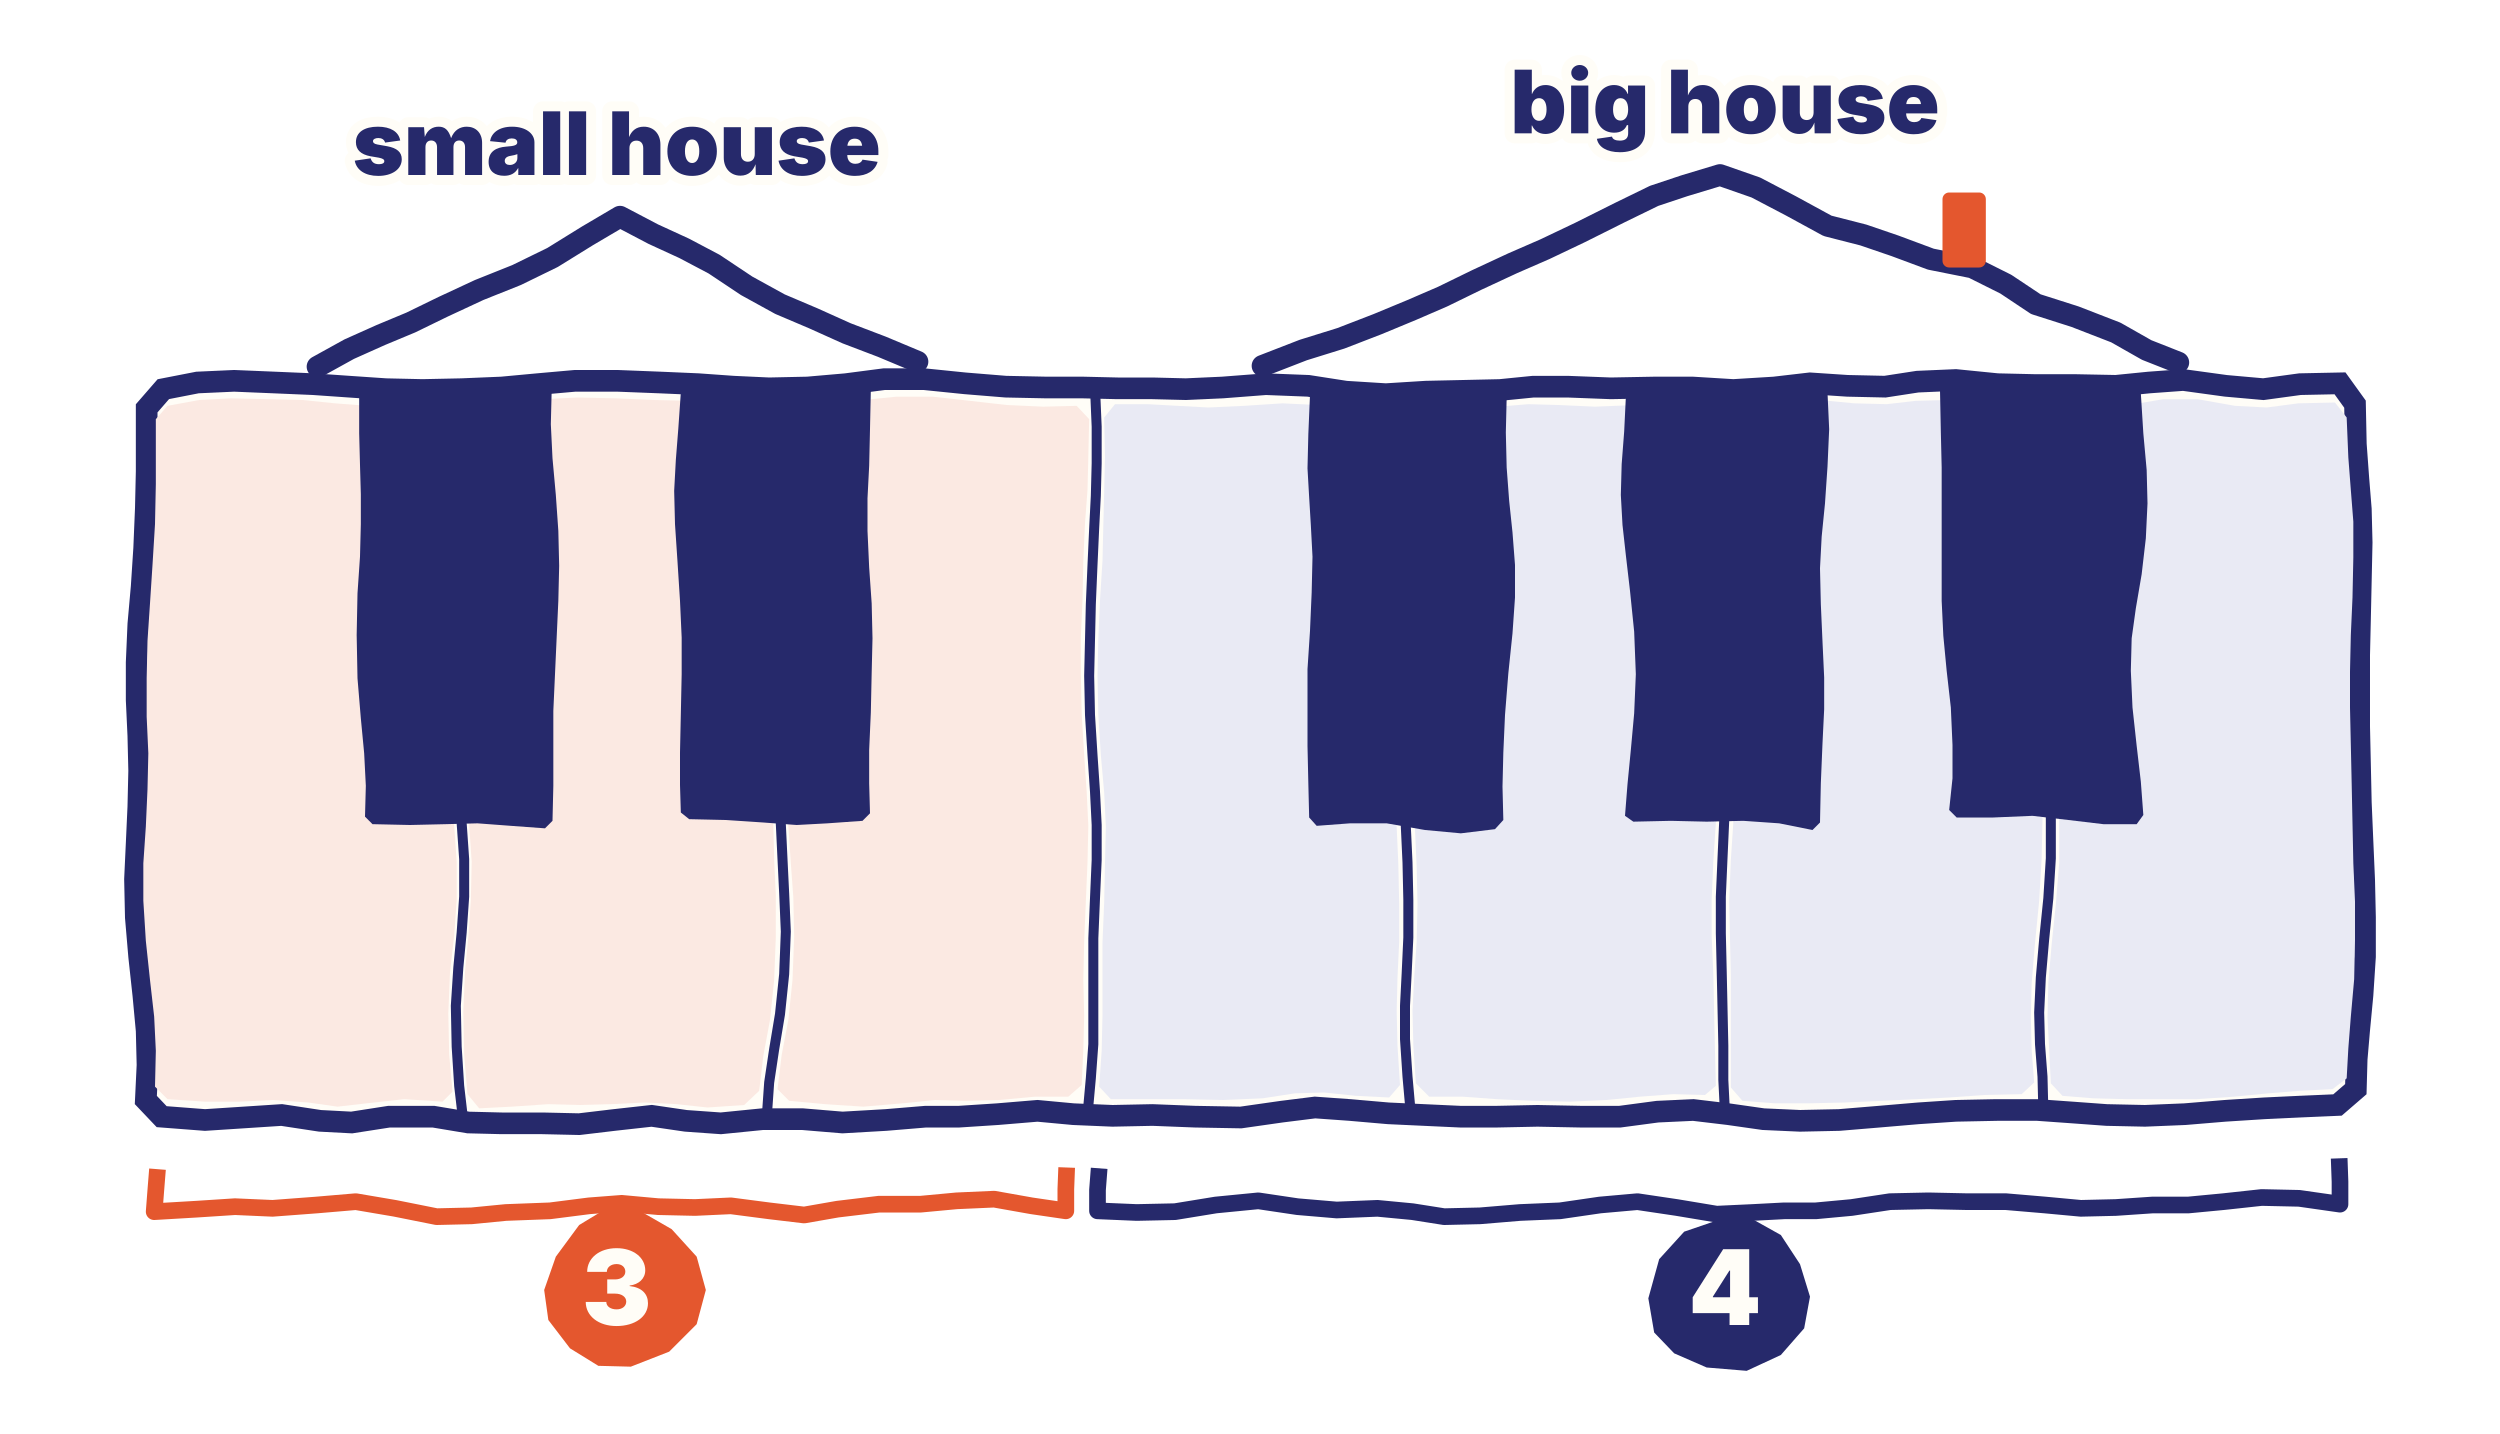
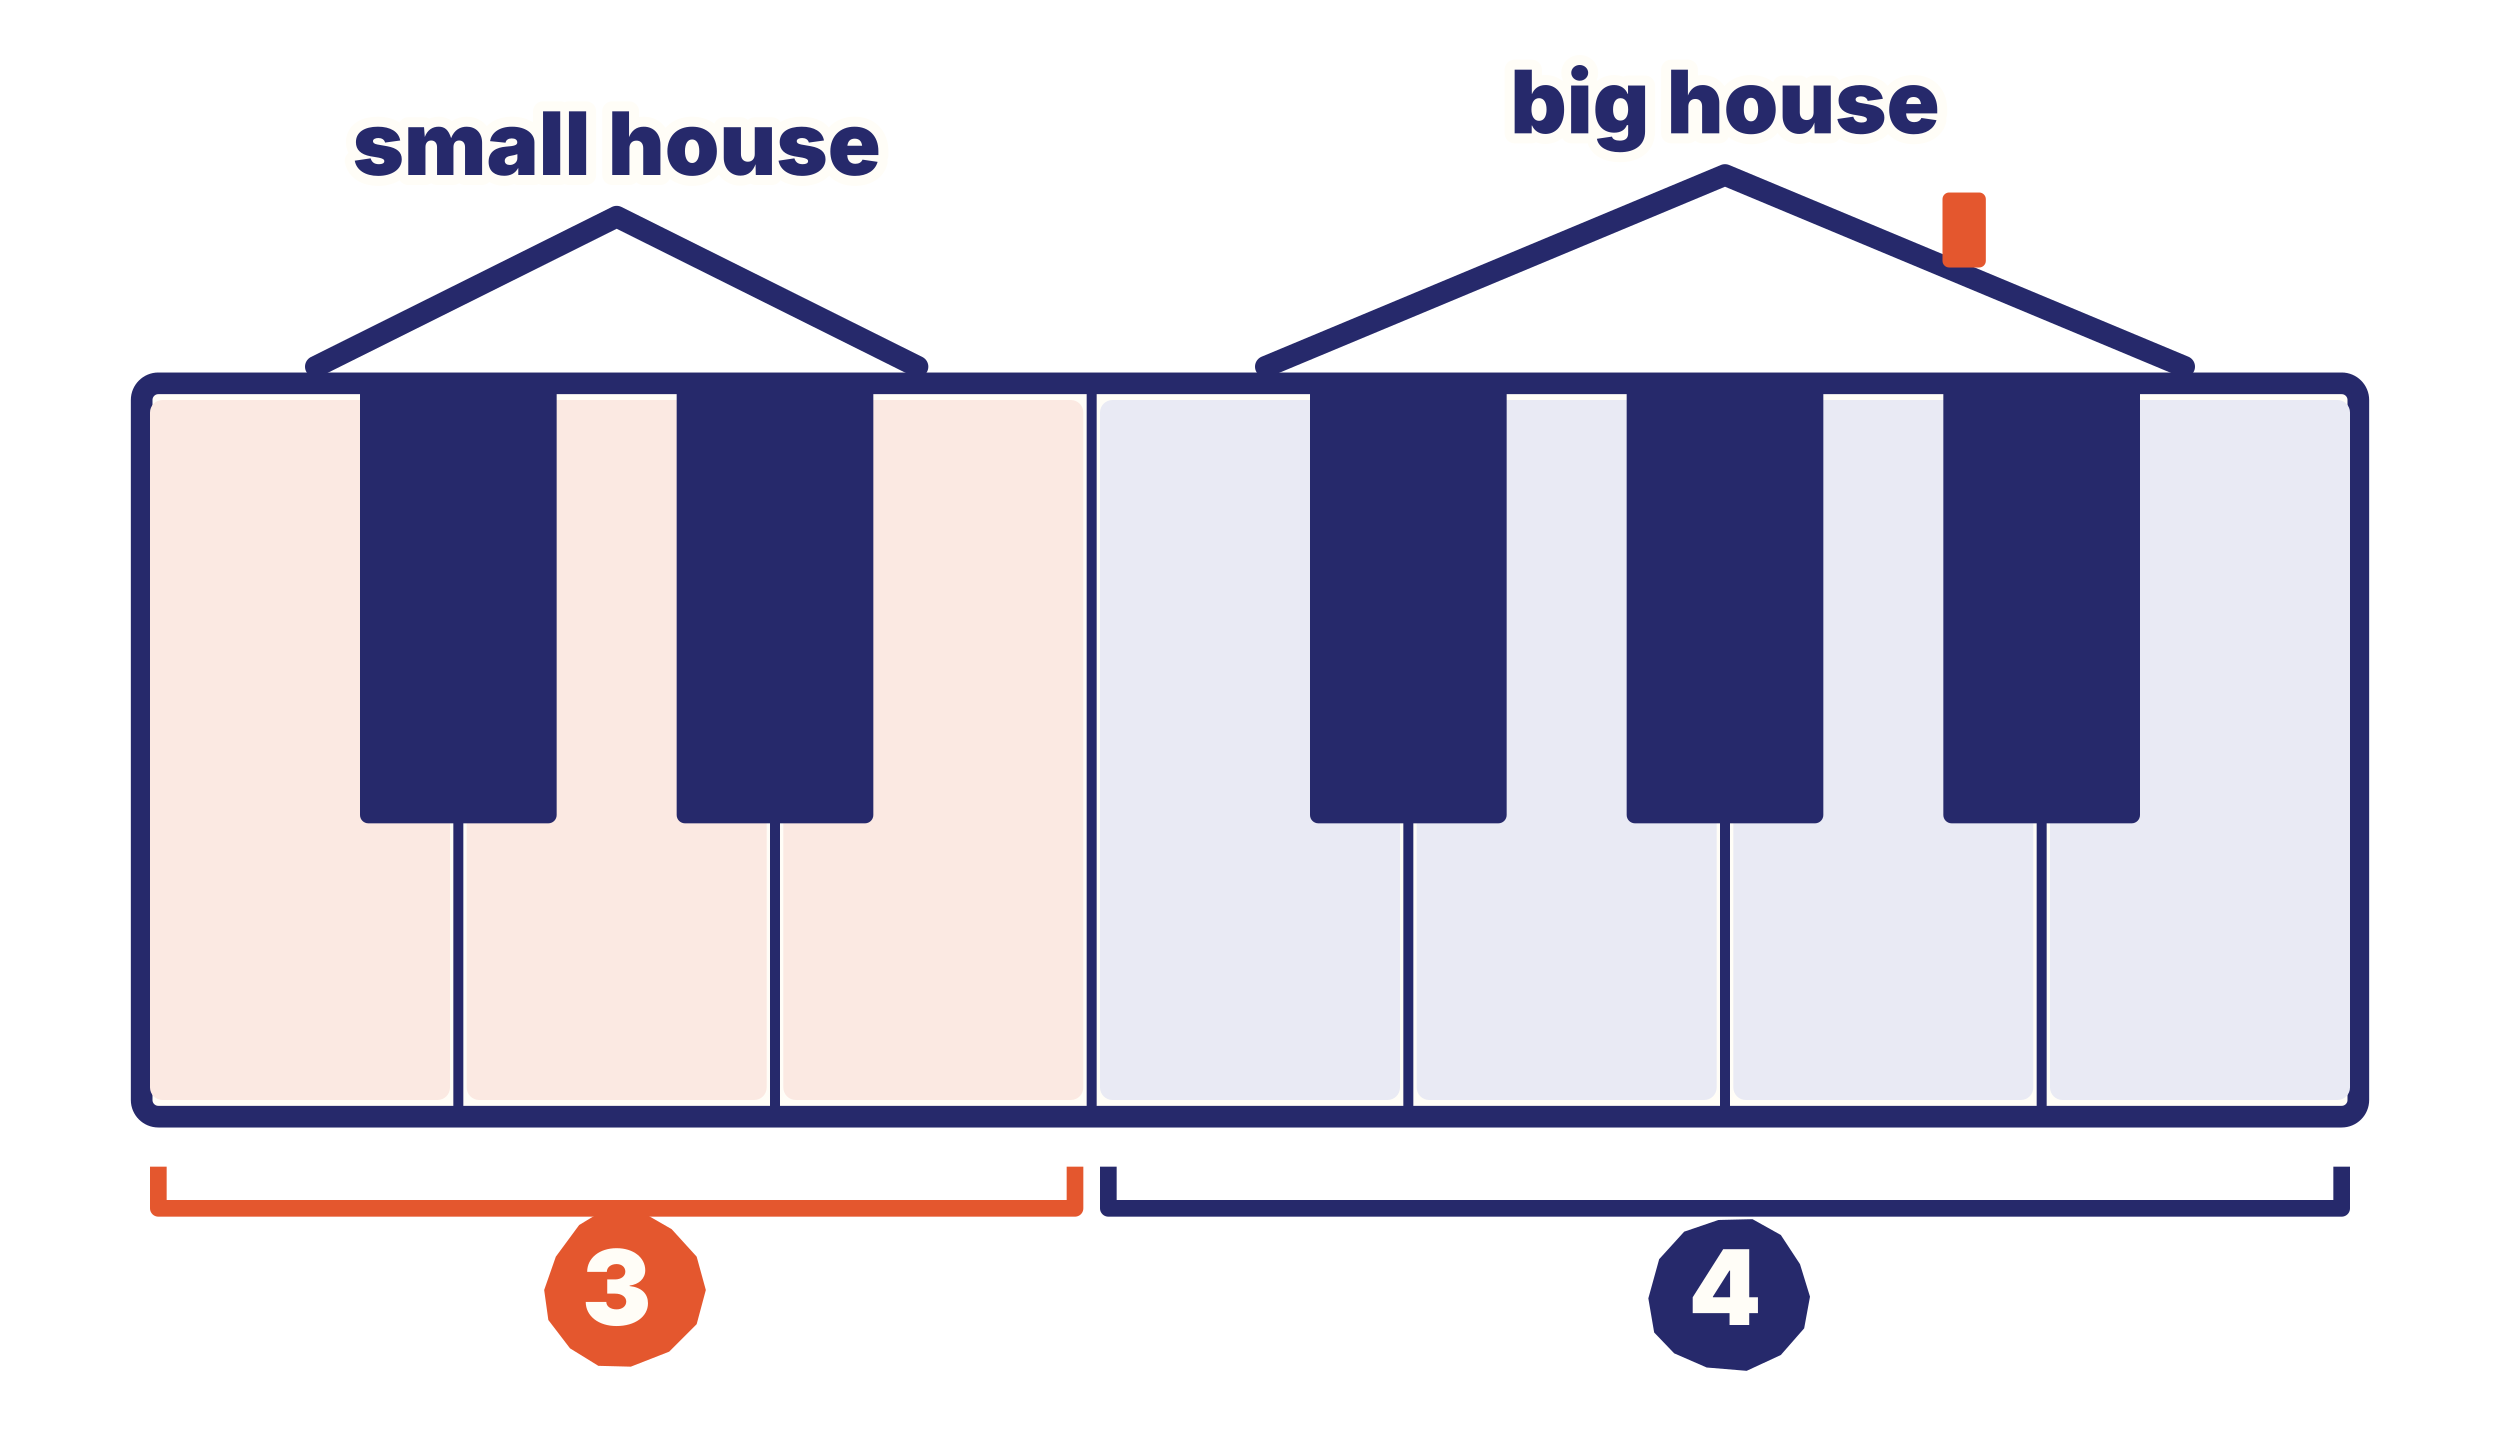
<svg xmlns="http://www.w3.org/2000/svg" viewBox="0 -10 300 172" width="600" height="344">
  <defs>
    <pattern id="penh4" width="3.2" height="3.2" patternUnits="userSpaceOnUse" patternTransform="rotate(40)">
      <rect width="3.2" height="3.2" fill="#fffdf7" />
      <line x1="0" y1="0" x2="0" y2="3.2" stroke="#26296b" stroke-width="1.15" />
    </pattern>
  </defs>
-   <path d="M19.6 36.7L23.7 35.9L28.1 35.7L32.9 35.9L37.6 36.1L41.9 36.4L46.3 36.7L50.7 36.8L55.4 36.7L60.2 36.5L64.5 36.1L69 35.7L74.1 35.7L79.2 35.9L83.8 36.1L88 36.4L92.3 36.6L96.9 36.5L101.5 36.1L106.1 35.5L110.9 35.5L115.8 36L120.7 36.4L125.5 36.5L129.9 36.5L134.1 36.6L138.3 36.6L142.3 36.7L146.7 36.5L151.9 36.1L157 36.3L161.5 37L166.3 37.3L171.1 37L175.6 36.9L180 36.8L184 36.4L188.1 36.4L193.3 36.6L198.6 36.5L203.1 36.5L208 36.8L212.9 36.5L217.2 36L221.7 36.3L226.2 36.4L230.1 35.8L234.7 35.6L239.7 36.1L244 36.2L248.8 36.2L253.9 36.3L257.9 35.9L262 35.6L267.1 36.3L271.6 36.7L276 36.1L280.8 36L282.6 38.5L282.7 43.3L283 47.4L283.3 51.1L283.4 55.1L283.3 59.7L283.2 64.3L283.1 68.6L283.1 72.9L283.1 77.2L283.2 81.7L283.3 86.3L283.5 91L283.7 95.6L283.8 100.1L283.8 104.8L283.5 109.4L283.1 113.6L282.8 117.1L282.7 120.7L280.5 122.6L275.9 122.8L271.7 123L267 123.3L262.2 123.7L257.4 123.9L252.8 123.8L248.7 123.5L244.5 123.2L239.6 123.2L234.7 123.3L230.2 123.6L225.5 124L220.7 124.4L216 124.5L211.6 124.3L207.4 123.7L203.2 123.2L198.9 123.4L194.4 124L189.6 124L184.5 123.9L179.7 124L175.2 124L170.9 123.8L166.6 123.6L162 123.2L157.8 122.9L153.8 123.4L148.9 124.1L143.4 124L138.3 123.8L133.5 123.9L128.8 123.7L124.5 123.3L119.7 123.7L115.1 124L111.1 124L106.3 124.4L101.1 124.7L96.3 124.3L91.5 124.3L86.5 124.8L82.3 124.5L78.2 123.9L73.7 124.4L69.5 124.9L65.1 124.8L60.2 124.8L56.2 124.7L52 124L46.7 124L42.2 124.7L38.4 124.5L33.8 123.8L29.2 124.1L24.6 124.4L19.4 124L17.5 122L17.7 117.8L17.6 113.7L17.2 109.4L16.7 104.8L16.3 100.1L16.2 95.5L16.4 91.2L16.6 86.8L16.7 82.5L16.6 78.3L16.4 74L16.4 69.5L16.6 64.9L17 60.4L17.3 55.8L17.5 51L17.6 46.6L17.6 42.9L17.6 39Z" fill="#fffdf7" stroke="#26296b" stroke-width="2.6" />
-   <path d="M20.1 38.7L23.9 38L27.7 37.8L32.1 37.9L36.3 38L40.2 38.4L44.1 38.7L48.1 38.8L52.1 38.6L53.8 39.9L54 44L54.1 48.3L54 52.7L53.9 57.2L53.8 61.9L53.7 66.7L53.6 71.7L53.6 76.8L53.7 81.3L54.1 85.2L54.5 89L54.8 93.4L54.8 98L54.5 102.3L54 106.7L53.8 111.6L53.9 116.5L54.3 121L53.1 122.2L48.5 121.9L44 122.4L40.5 122.8L37 122.3L32.7 122L28.7 122.2L24.6 122.2L20.1 121.9L18.6 120.4L18.7 116.1L18.5 112L18 107.6L17.5 102.9L17.2 98.1L17.2 93.6L17.5 89.2L17.7 84.7L17.8 80.4L17.6 76L17.6 71.4L17.7 66.9L18 62.4L18.3 57.8L18.6 52.9L18.7 48.1L18.7 44.2L18.7 40.3Z" fill="#fbe9e2" />
-   <path d="M57.3 38.5L61.4 38.3L65.2 37.9L69.3 37.7L73.9 37.8L78.5 38L82.7 38.1L86.5 38.2L90.3 38.3L91.8 39.7L91.8 43.9L91.9 48.3L92 52.6L91.9 57L91.9 62L92 67.5L92.1 72.5L92.4 76.5L92.6 80.2L92.7 84.5L92.8 89L92.9 93.2L93.1 97.5L93.1 102.4L92.9 107.6L92.4 112.4L91.6 116.7L91.1 120.9L89.3 122.6L84.9 122.9L81.2 122.5L77.4 122.3L73.3 122.5L69.6 122.6L65.8 122.5L61.4 122.8L57.5 123L56.1 121.3L55.7 116.6L55.6 111.4L55.8 106.6L56.2 102.4L56.5 98L56.6 93.4L56.3 89L55.8 85.2L55.5 81.3L55.4 76.8L55.6 71.8L55.8 66.7L56 61.8L56.1 57.1L56.1 52.7L56.1 48.4L56 44.1L55.8 39.9Z" fill="#fbe9e2" />
-   <path d="M95.3 38.4L99.5 38.3L103.5 38L107.6 37.6L111.9 37.6L116.4 38.1L120.8 38.6L125.2 38.8L129.2 38.7L130.7 40.3L130.6 44.8L130.5 48.8L130.2 52.8L130 57.3L129.9 62.1L129.7 66.5L129.7 70.9L129.8 75.6L130.1 80.6L130.4 85L130.6 89.1L130.5 93.5L130.3 98.2L130.1 103L130 107.6L130.1 111.9L130 116L129.8 120.2L128.2 121.6L124.2 121.6L119.9 122L115.8 122.1L112.2 122L108.3 122.4L103.6 122.8L99 122.5L94.7 122.1L93.3 120.7L93.8 116.6L94.6 112.4L95.1 107.6L95.3 102.4L95.2 97.7L94.9 93.6L94.6 89.2L94.5 84.4L94.5 80.1L94.4 76.4L94.2 72.3L94 67.4L93.9 62.3L93.9 57.5L94 52.8L94 48.1L94 43.8L93.8 39.8Z" fill="#fbe9e2" />
-   <path d="M133.8 38.5L137.7 38.5L141.3 38.7L145 38.9L149.3 38.7L153.9 38.4L158.1 38.6L162.2 39.1L166.7 39.2L168.4 40.6L168.5 44.5L168.5 48.4L168.4 52.4L168.2 56.6L168 61.3L167.9 66.3L167.8 71.4L167.7 76.1L167.6 80.4L167.6 84.8L167.6 89.2L167.8 93.7L167.9 98.4L167.9 103.1L167.7 107.3L167.6 111.3L167.7 115.5L168 120.2L166.7 121.7L162.7 121.5L158.9 121.1L155.4 121.2L151.5 121.8L146.8 122L142 121.9L137.6 121.9L133.3 121.9L131.9 120.4L132.2 116.1L132.3 111.8L132.3 107.6L132.3 103.1L132.5 98.3L132.6 93.6L132.7 89.2L132.5 85.1L132.1 80.6L131.8 75.8L131.7 71.1L131.8 66.6L132 62L132.3 57.3L132.4 53L132.5 49.1L132.6 44.8L132.5 40.1Z" fill="#e9eaf4" />
-   <path d="M172 39.1L175.9 39L179.8 38.8L183.4 38.5L187 38.6L191.4 38.8L196.3 38.6L200.5 38.4L204.5 38.7L206 40.3L205.4 44.2L205.1 48L205 52.2L205 57L205.2 61.8L205.5 66.3L205.7 71.1L206 76L206.2 80.6L206.1 84.7L205.9 88.8L205.6 93.4L205.4 98L205.4 102.3L205.6 106.9L205.7 111.7L205.8 116.2L205.9 120.3L204.6 121.4L200.8 121.3L196.8 121.6L192.8 122L188.4 122.2L183.9 122.1L179.6 121.9L175.5 121.6L171.5 121.6L169.9 120L169.6 115.4L169.5 111.3L169.7 107.3L170 103L170.1 98.5L170 94L169.8 89.6L169.6 84.9L169.6 80.2L169.8 75.8L170 71.4L170.2 66.5L170.3 61.6L170.4 56.9L170.5 52.5L170.6 48.5L170.6 44.6L170.5 40.6Z" fill="#e9eaf4" />
-   <path d="M210.1 38.7L214.5 38.2L218.4 38L222.5 38.4L226.4 38.5L229.9 38.1L233.9 38L238.5 38.2L242.5 38.1L243.9 39.4L243.9 43.7L243.6 48.5L243.1 53.1L242.9 57.2L242.9 61.6L243.2 66.7L243.6 71.5L244.1 75.6L244.5 79.4L244.9 83.6L245.1 88.2L245 93L244.7 98.1L244.2 103.2L243.8 108L243.7 112.1L243.8 116L244.1 119.9L242.6 121.3L238.1 121.4L233.9 121.7L230 121.9L225.8 122.1L221.4 122.3L217.1 122.4L213 122.4L209.1 122.1L207.7 120.5L207.7 116.2L207.7 111.6L207.7 107.1L207.6 102.7L207.5 98.1L207.7 93.2L208 88.7L208.2 84.9L208.3 80.9L208.1 76.1L207.8 71.1L207.5 66.4L207.3 62L207.3 57.2L207.3 52.4L207.5 48.1L207.9 44.2L208.3 40.2Z" fill="#e9eaf4" />
-   <path d="M247.4 38.1L252.1 38.6L256.1 38.5L259.6 37.9L263.7 37.9L268.2 38.7L272 38.9L275.8 38.4L280.2 38.3L281.6 40.1L281.8 44.9L282.1 48.8L282.4 52.6L282.4 56.9L282.3 61.7L282.1 66.2L282 70.6L282 74.9L282.1 79.4L282.2 84L282.3 88.8L282.4 93.6L282.6 98.2L282.6 102.8L282.5 107.5L282.1 112L281.8 115.8L281.6 119.4L279.9 120.7L275.9 120.9L272.2 121.2L268.1 121.6L263.6 121.9L259.3 121.9L255.1 121.9L251.2 121.8L247.5 121.5L246.1 120L245.9 116L245.7 112.1L245.8 107.9L246.2 103.3L246.7 98.5L247.1 93.6L247.1 88.4L246.8 83.5L246.2 79.2L245.7 75.6L245.2 71.5L244.9 66.7L244.7 61.9L244.8 57.6L245.1 53.4L245.5 48.6L245.8 43.8L245.9 39.4Z" fill="#e9eaf4" />
-   <path d="M54.6 36.7L54.9 40.7L55 44.8L55.1 49L55 53.3L55 57.7L54.9 62.3L54.8 67L54.6 72L54.5 76.9L54.6 81.3L54.9 85.1L55.4 88.8L55.7 93.1L55.7 97.6L55.4 101.9L55 106.1L54.7 110.7L54.8 115.6L55.1 120.3L55.6 124.6" fill="none" stroke="#26296b" stroke-width="1.2" stroke-linecap="round" />
-   <path d="M92.8 36.6L92.8 40.6L92.9 44.6L93 48.9L93 53.3L92.9 57.8L92.9 62.6L93 67.9L93.2 72.7L93.4 76.5L93.6 80.2L93.6 84.3L93.7 88.9L93.9 93.1L94.1 97.2L94.3 101.8L94.1 106.9L93.6 111.7L92.9 115.9L92.3 119.9L92 124.2" fill="none" stroke="#26296b" stroke-width="1.2" stroke-linecap="round" />
-   <path d="M131.4 36.5L131.6 41.2L131.6 45.6L131.5 49.5L131.3 53.4L131.1 57.8L130.9 62.5L130.8 66.8L130.7 71.1L130.8 75.8L131.1 80.6L131.4 85L131.6 89L131.6 93.2L131.4 97.8L131.2 102.6L131.2 107L131.2 111.2L131.2 115.3L130.9 119.4L130.5 123.8" fill="none" stroke="#26296b" stroke-width="1.2" stroke-linecap="round" />
-   <path d="M169.4 37.1L169.5 41.4L169.6 45.2L169.6 49L169.4 53L169.3 57.3L169.1 61.9L169 66.8L168.9 71.6L168.8 76.1L168.6 80.3L168.6 84.7L168.7 89.2L168.9 93.5L169 98L169 102.5L168.8 106.8L168.6 110.7L168.6 114.7L168.9 119.2L169.3 123.7" fill="none" stroke="#26296b" stroke-width="1.2" stroke-linecap="round" />
-   <path d="M207.4 36.8L207 41.1L206.5 44.9L206.2 48.6L206.1 52.9L206.1 57.7L206.3 62.3L206.5 66.7L206.7 71.3L207 76.2L207.2 80.8L207.2 84.7L206.9 88.6L206.7 93L206.5 97.6L206.5 102L206.6 106.3L206.7 110.9L206.8 115.5L206.8 119.6L207 123.6" fill="none" stroke="#26296b" stroke-width="1.2" stroke-linecap="round" />
-   <path d="M244.7 36.2L244.9 40.2L244.8 44.6L244.4 49.3L244 53.8L243.8 57.9L243.8 62.2L244 67L244.4 71.7L244.9 75.7L245.4 79.3L245.8 83.4L246.1 88.1L246.1 93L245.8 97.8L245.3 102.7L244.9 107.3L244.7 111.5L244.8 115.3L245.1 119.2L245.2 123.2" fill="none" stroke="#26296b" stroke-width="1.2" stroke-linecap="round" />
-   <path d="M44 36.5L48.1 36.8L52.3 36.8L56.9 36.7L61.3 36.5L65.3 36L66.2 36.9L66.1 40.9L66.3 45L66.7 49.4L67 53.7L67.1 57.9L67 62.1L66.8 66.5L66.6 70.9L66.4 75.3L66.4 79.8L66.4 84.3L66.3 88.5L65.4 89.4L61.3 89.1L57.3 88.8L53.5 88.9L49.2 89L44.7 88.9L43.8 88L43.9 84.3L43.7 80.4L43.3 76.2L42.9 71.4L42.8 66.2L42.9 61.2L43.2 56.8L43.3 52.9L43.3 49.3L43.2 45.8L43.1 42L43.1 37.6Z" fill="#26296b" />
-   <path d="M82.7 36.1L86.7 36.3L90.7 36.5L94.9 36.6L99.3 36.3L103.5 35.8L104.5 36.8L104.4 41.5L104.3 45.9L104.1 49.8L104.1 53.7L104.3 58.1L104.6 62.4L104.7 66.6L104.6 70.8L104.5 75.5L104.3 80L104.3 84L104.4 87.6L103.5 88.5L99.3 88.8L95.6 89L91.6 88.7L87.1 88.4L82.7 88.3L81.7 87.5L81.6 84.2L81.6 80.3L81.7 75.7L81.8 70.9L81.8 66.5L81.6 62.1L81.3 57.4L81 52.9L80.9 48.9L81.1 45.2L81.4 41.4L81.7 37.1Z" fill="#26296b" />
-   <path d="M158.3 36.5L162.5 37.2L167.1 37.3L171.6 37L175.7 36.9L179.9 36.8L180.8 37.7L180.7 41.9L180.8 46.1L181.1 50.1L181.5 53.9L181.8 57.8L181.8 61.7L181.5 66L181 70.8L180.6 75.8L180.4 80.3L180.3 84.4L180.4 88.4L179.4 89.5L175.3 90L171 89.6L166.4 88.8L162 88.8L158 89.1L157.1 88.1L157 84L156.9 79.5L156.9 74.9L156.9 70.3L157.2 65.7L157.4 61.1L157.5 56.8L157.3 53L157.1 49.7L156.9 46.2L157 42.1L157.2 37.4Z" fill="#26296b" />
-   <path d="M196.4 36.6L200.9 36.4L205.1 36.6L209.9 36.8L214.3 36.3L218.3 36L219.3 37.1L219.5 41.5L219.3 46L219 50.4L218.6 54.4L218.4 58.2L218.5 62.5L218.7 67L218.9 71.3L218.9 75.1L218.7 79.2L218.5 84L218.4 88.7L217.5 89.6L213.5 88.8L209.2 88.5L204.8 88.6L200.5 88.5L196 88.6L195 87.9L195.3 84.1L195.7 80L196.1 75.6L196.3 70.9L196.1 65.8L195.6 60.9L195.1 56.6L194.7 53L194.5 49.4L194.6 45.7L194.9 41.8L195.1 37.7Z" fill="#26296b" />
-   <path d="M233.8 35.6L238.6 36L242.7 36.2L246.9 36.1L251.8 36.3L256 36.2L256.9 37.2L257.2 42L257.6 46.4L257.7 50.4L257.5 54.6L257 58.9L256.3 63L255.8 66.6L255.7 70.5L255.9 74.9L256.4 79.5L256.9 83.8L257.2 87.8L256.4 88.9L252.4 88.9L248.2 88.4L243.9 87.9L239.2 88.1L234.8 88.1L233.9 87.2L234.3 83.4L234.3 79.4L234.1 74.9L233.6 70.5L233.2 66.3L233 62.1L233 57.6L233 53.3L233 49.7L233 46.1L232.9 41.8L232.8 36.8Z" fill="#26296b" />
-   <path d="M38.1 34L41.9 31.9L45.7 30.2L49.3 28.7L53.2 26.8L57.5 24.8L62 23L66.3 20.9L70.5 18.3L74.4 16L78.4 18.1L82.1 19.8L85.7 21.7L89.6 24.3L93.6 26.5L97.6 28.2L101.6 30L105.8 31.6L110.1 33.4" fill="none" stroke="#26296b" stroke-width="2.6" stroke-linecap="round" stroke-linejoin="round" />
+   <rect x="17" y="36" width="266" height="88" rx="2" fill="#fffdf7" stroke="#26296b" stroke-width="2.6" />
+   <rect x="18" y="38" width="36" height="84" rx="1.5" fill="#fbe9e2" />
+   <rect x="56" y="38" width="36" height="84" rx="1.5" fill="#fbe9e2" />
+   <rect x="94" y="38" width="36" height="84" rx="1.5" fill="#fbe9e2" />
+   <rect x="132" y="38" width="36" height="84" rx="1.5" fill="#e9eaf4" />
+   <rect x="170" y="38" width="36" height="84" rx="1.5" fill="#e9eaf4" />
+   <rect x="208" y="38" width="36" height="84" rx="1.5" fill="#e9eaf4" />
+   <rect x="246" y="38" width="36" height="84" rx="1.5" fill="#e9eaf4" />
+   <line x1="55" y1="36" x2="55" y2="124" fill="none" stroke="#26296b" stroke-width="1.2" stroke-linecap="round" />
+   <line x1="93" y1="36" x2="93" y2="124" fill="none" stroke="#26296b" stroke-width="1.2" stroke-linecap="round" />
+   <line x1="131" y1="36" x2="131" y2="124" fill="none" stroke="#26296b" stroke-width="1.2" stroke-linecap="round" />
+   <line x1="169" y1="36" x2="169" y2="124" fill="none" stroke="#26296b" stroke-width="1.2" stroke-linecap="round" />
+   <line x1="207" y1="36" x2="207" y2="124" fill="none" stroke="#26296b" stroke-width="1.2" stroke-linecap="round" />
+   <line x1="245" y1="36" x2="245" y2="124" fill="none" stroke="#26296b" stroke-width="1.2" stroke-linecap="round" />
+   <rect x="43.2" y="36" width="23.6" height="52.8" rx="1" fill="#26296b" />
+   <rect x="81.2" y="36" width="23.6" height="52.8" rx="1" fill="#26296b" />
+   <rect x="157.2" y="36" width="23.6" height="52.8" rx="1" fill="#26296b" />
+   <rect x="195.2" y="36" width="23.6" height="52.8" rx="1" fill="#26296b" />
+   <rect x="233.2" y="36" width="23.6" height="52.8" rx="1" fill="#26296b" />
+   <polyline points="37.9,34 74,16 110.1,34" fill="none" stroke="#26296b" stroke-width="2.6" stroke-linecap="round" stroke-linejoin="round" />
  <text x="74" y="11" text-anchor="middle" font-size="10.5" font-weight="900" fill="#26296b" font-family="Inter,sans-serif" stroke="#fffdf7" stroke-width="2.4" stroke-linejoin="round" paint-order="stroke">small house</text>
-   <path d="M151.5 33.9L156.4 32L160.9 30.6L165.3 28.9L169.4 27.2L173.1 25.6L177.2 23.6L181.5 21.6L185.4 19.9L189.6 17.9L194.4 15.5L198.5 13.5L202.1 12.3L206.4 11L210.7 12.5L214.9 14.7L219.3 17.1L223.6 18.2L227.4 19.5L231.7 21.1L236.7 22.1L240.7 24.1L244.3 26.5L249 28L253.9 29.9L257.6 32L261.4 33.5" fill="none" stroke="#26296b" stroke-width="2.6" stroke-linecap="round" stroke-linejoin="round" />
+   <polyline points="151.9,34 207,11 262.1,34" fill="none" stroke="#26296b" stroke-width="2.6" stroke-linecap="round" stroke-linejoin="round" />
  <g transform="translate(0 -0.9)">
    <rect x="233.1" y="14" width="5.2" height="9" rx="0.8" fill="#e4572e" />
  </g>
  <text x="207" y="6" text-anchor="middle" font-size="10.5" font-weight="900" fill="#26296b" font-family="Inter,sans-serif" stroke="#fffdf7" stroke-width="2.4" stroke-linejoin="round" paint-order="stroke">big house</text>
-   <path d="M18.9 130.3L18.7 132.8L18.5 135.4L23.6 135.1L28.2 134.8L32.7 135L38 134.6L42.7 134.2L47.4 135L52.4 136L56.6 135.9L60.7 135.5L66 135.3L70.7 134.7L74.6 134.4L79 134.8L83.4 134.9L87.7 134.7L92.3 135.3L96.5 135.8L100.5 135.1L105.5 134.5L110.5 134.5L114.8 134.1L119.3 133.9L123.8 134.7L127.9 135.3L127.9 132.7L128 130.1" fill="none" stroke="#e4572e" stroke-width="2" stroke-linejoin="round" />
+   <path d="M19,130 L19,135 L129,135 L129,130" fill="none" stroke="#e4572e" stroke-width="2" stroke-linejoin="round" />
  <path d="M65.3 144.8L65.8 148.4L68.4 151.8L71.8 153.9L75.7 154L80.3 152.2L83.6 148.9L84.7 144.8L83.6 140.8L80.6 137.5L76.6 135.2L72.8 135L69.5 137L66.7 140.8Z" fill="#e4572e" />
  <text x="74" y="149" text-anchor="middle" font-size="12.5" font-weight="900" fill="#fffdf7" font-family="Inter,sans-serif">3</text>
-   <path d="M131.9 130.2L131.7 132.8L131.7 135.3L136.4 135.5L141 135.4L145.9 134.6L151 134.1L155.7 134.8L160.4 135.2L165.3 135L169.5 135.4L173.3 136L177.6 135.9L182.4 135.5L187.2 135.3L192 134.6L196.5 134.2L201.2 134.9L206 135.7L210.3 135.5L214.1 135.3L217.9 135.3L222.2 134.9L226.8 134.2L231.4 134.1L236 134.2L240.7 134.2L245.4 134.6L249.7 135L253.9 134.9L258.3 134.6L262.6 134.6L266.8 134.2L271.4 133.7L275.9 133.8L280.8 134.5L280.8 131.8L280.7 129" fill="none" stroke="#26296b" stroke-width="2" stroke-linejoin="round" />
+   <path d="M133,130 L133,135 L281,135 L281,130" fill="none" stroke="#26296b" stroke-width="2" stroke-linejoin="round" />
  <path d="M197.8 145.8L198.5 149.9L200.9 152.4L204.8 154.1L209.6 154.5L213.7 152.6L216.5 149.4L217.2 145.6L216 141.7L213.7 138.2L210.3 136.3L206.2 136.4L202.1 137.8L199.1 141.1Z" fill="#26296b" />
  <text x="207" y="149" text-anchor="middle" font-size="12.5" font-weight="900" fill="#fffdf7" font-family="Inter,sans-serif">4</text>
</svg>
